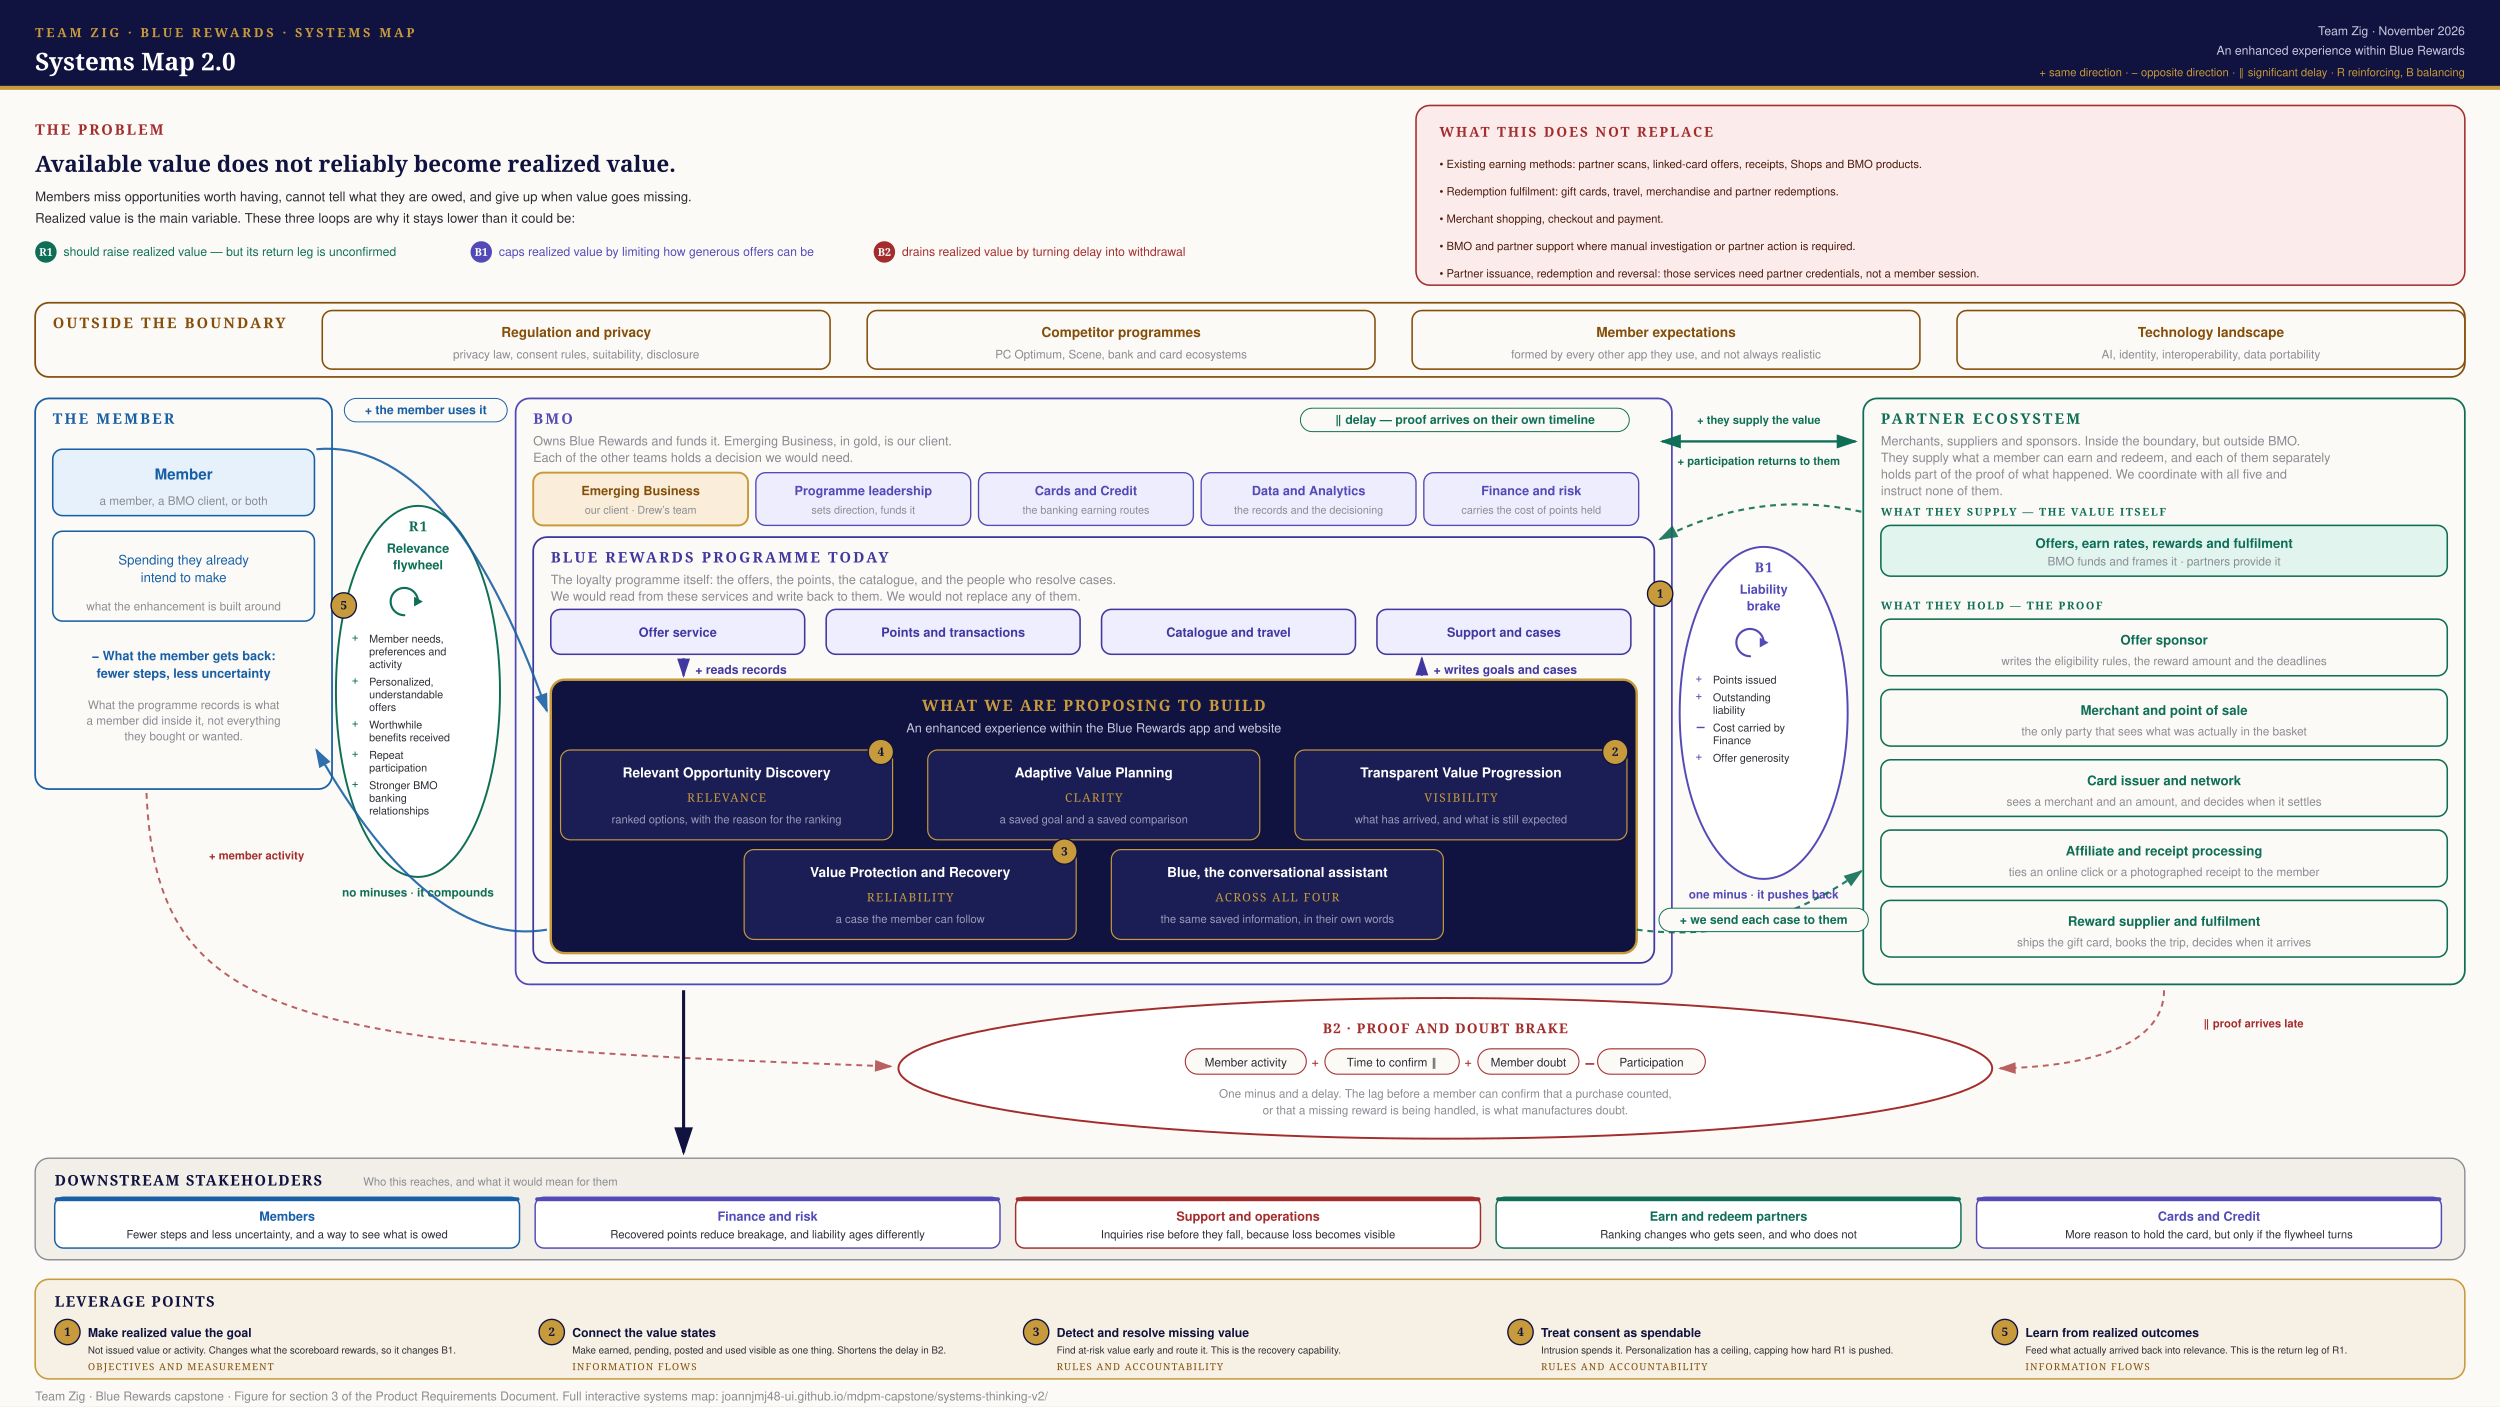
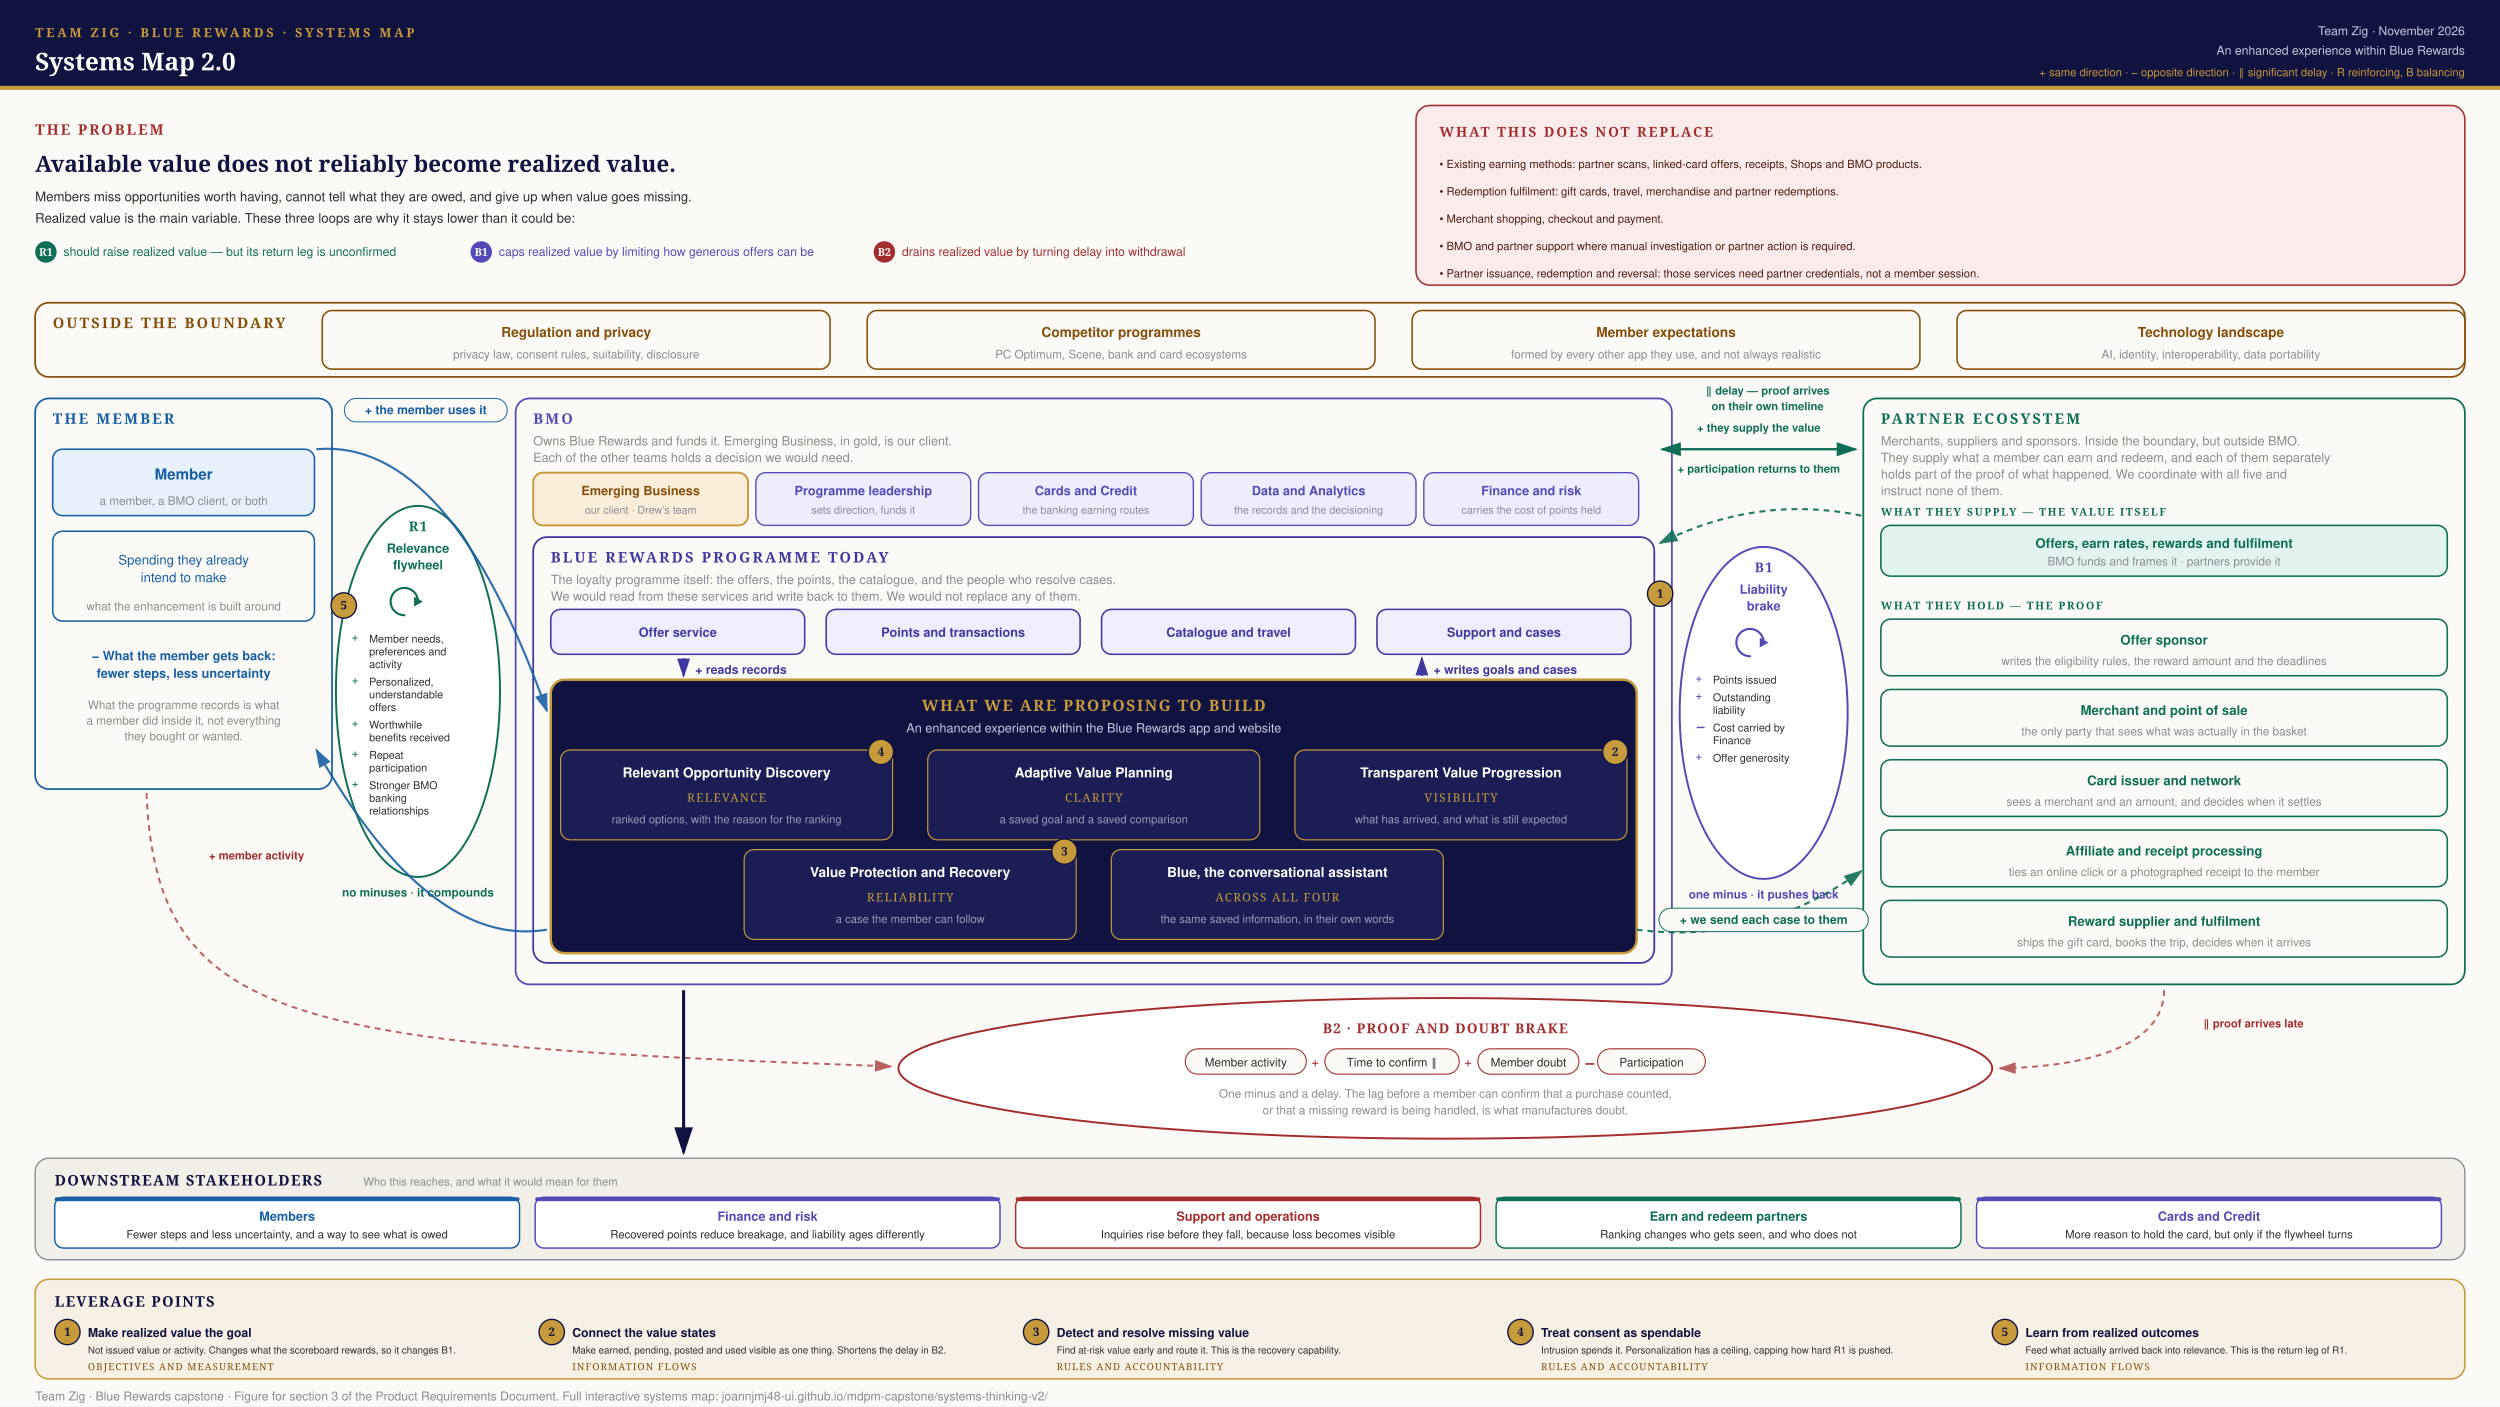
<svg xmlns="http://www.w3.org/2000/svg" width="2560" height="1440" viewBox="0 0 2560 1440">
  <defs>
    <marker id="ar_185FA5" markerWidth="10" markerHeight="10" refX="8" refY="3" orient="auto" markerUnits="strokeWidth">
      <path d="M0,0 L9,3 L0,6 Z" fill="#185FA5" />
    </marker>
    <marker id="as_185FA5" markerWidth="10" markerHeight="10" refX="1" refY="3" orient="auto" markerUnits="strokeWidth">
      <path d="M9,0 L0,3 L9,6 Z" fill="#185FA5" />
    </marker>
    <marker id="ar_534AB7" markerWidth="10" markerHeight="10" refX="8" refY="3" orient="auto" markerUnits="strokeWidth">
      <path d="M0,0 L9,3 L0,6 Z" fill="#534AB7" />
    </marker>
    <marker id="as_534AB7" markerWidth="10" markerHeight="10" refX="1" refY="3" orient="auto" markerUnits="strokeWidth">
      <path d="M9,0 L0,3 L9,6 Z" fill="#534AB7" />
    </marker>
    <marker id="ar_0F6E56" markerWidth="10" markerHeight="10" refX="8" refY="3" orient="auto" markerUnits="strokeWidth">
      <path d="M0,0 L9,3 L0,6 Z" fill="#0F6E56" />
    </marker>
    <marker id="as_0F6E56" markerWidth="10" markerHeight="10" refX="1" refY="3" orient="auto" markerUnits="strokeWidth">
      <path d="M9,0 L0,3 L9,6 Z" fill="#0F6E56" />
    </marker>
    <marker id="ar_854F0B" markerWidth="10" markerHeight="10" refX="8" refY="3" orient="auto" markerUnits="strokeWidth">
      <path d="M0,0 L9,3 L0,6 Z" fill="#854F0B" />
    </marker>
    <marker id="as_854F0B" markerWidth="10" markerHeight="10" refX="1" refY="3" orient="auto" markerUnits="strokeWidth">
      <path d="M9,0 L0,3 L9,6 Z" fill="#854F0B" />
    </marker>
    <marker id="ar_8a8a92" markerWidth="10" markerHeight="10" refX="8" refY="3" orient="auto" markerUnits="strokeWidth">
      <path d="M0,0 L9,3 L0,6 Z" fill="#8a8a92" />
    </marker>
    <marker id="as_8a8a92" markerWidth="10" markerHeight="10" refX="1" refY="3" orient="auto" markerUnits="strokeWidth">
      <path d="M9,0 L0,3 L9,6 Z" fill="#8a8a92" />
    </marker>
    <marker id="ar_C79A3B" markerWidth="10" markerHeight="10" refX="8" refY="3" orient="auto" markerUnits="strokeWidth">
      <path d="M0,0 L9,3 L0,6 Z" fill="#C79A3B" />
    </marker>
    <marker id="as_C79A3B" markerWidth="10" markerHeight="10" refX="1" refY="3" orient="auto" markerUnits="strokeWidth">
      <path d="M9,0 L0,3 L9,6 Z" fill="#C79A3B" />
    </marker>
    <marker id="ar_10123f" markerWidth="10" markerHeight="10" refX="8" refY="3" orient="auto" markerUnits="strokeWidth">
      <path d="M0,0 L9,3 L0,6 Z" fill="#10123f" />
    </marker>
    <marker id="as_10123f" markerWidth="10" markerHeight="10" refX="1" refY="3" orient="auto" markerUnits="strokeWidth">
      <path d="M9,0 L0,3 L9,6 Z" fill="#10123f" />
    </marker>
    <marker id="ar_A32D2D" markerWidth="10" markerHeight="10" refX="8" refY="3" orient="auto" markerUnits="strokeWidth">
      <path d="M0,0 L9,3 L0,6 Z" fill="#A32D2D" />
    </marker>
    <marker id="as_A32D2D" markerWidth="10" markerHeight="10" refX="1" refY="3" orient="auto" markerUnits="strokeWidth">
      <path d="M9,0 L0,3 L9,6 Z" fill="#A32D2D" />
    </marker>
    <marker id="ar_4038A0" markerWidth="10" markerHeight="10" refX="8" refY="3" orient="auto" markerUnits="strokeWidth">
      <path d="M0,0 L9,3 L0,6 Z" fill="#4038A0" />
    </marker>
    <marker id="as_4038A0" markerWidth="10" markerHeight="10" refX="1" refY="3" orient="auto" markerUnits="strokeWidth">
      <path d="M9,0 L0,3 L9,6 Z" fill="#4038A0" />
    </marker>
  </defs>
  <rect width="2560" height="1440" fill="#fbfaf6" />
  <rect width="2560" height="88" fill="#10123f" />
  <rect y="88" width="2560" height="4" fill="#C79A3B" />
  <text x="36" y="38" font-family="Georgia,serif" font-size="13" fill="#C79A3B" letter-spacing="2.8" font-weight="700">TEAM ZIG  ·  BLUE REWARDS  ·  SYSTEMS MAP</text>
  <text x="36" y="72" font-family="Georgia,serif" font-size="25" fill="#ffffff" font-weight="700">Systems Map 2.0</text>
  <text x="2524" y="36" text-anchor="end" font-family="Helvetica,Arial,sans-serif" font-size="12.5" fill="#c9c9e0">Team Zig · November 2026</text>
  <text x="2524" y="56" text-anchor="end" font-family="Helvetica,Arial,sans-serif" font-size="12.5" fill="#c9c9e0">An enhanced experience within Blue Rewards</text>
  <text x="2524" y="78" text-anchor="end" font-family="Helvetica,Arial,sans-serif" font-size="11.5" fill="#C79A3B">+ same direction · − opposite direction · ‖ significant delay · R reinforcing, B balancing</text>
  <text x="36" y="138" font-family="Georgia,serif" font-size="15" fill="#A32D2D" font-weight="700" letter-spacing="2">THE PROBLEM</text>
  <text x="36" y="176" font-family="Georgia,serif" font-size="23" fill="#10123f" font-weight="700">Available value does not reliably become realized value.</text>
  <text x="36" y="206" font-family="Helvetica,Arial,sans-serif" font-size="13.5" fill="#2b2b33">Members miss opportunities worth having, cannot tell what they are owed, and give up when value goes missing.</text>
  <text x="36" y="228" font-family="Helvetica,Arial,sans-serif" font-size="13.5" fill="#2b2b33">Realized value is the main variable. These three loops are why it stays lower than it could be:</text>
  <circle cx="47" cy="258" r="11" fill="#0F6E56" />
  <text x="47" y="262" text-anchor="middle" font-family="Georgia,serif" font-size="11" fill="#ffffff" font-weight="700">R1</text>
  <text x="65" y="262" font-family="Helvetica,Arial,sans-serif" font-size="12.5" fill="#0F6E56">should raise realized value — but its return leg is unconfirmed</text>
  <circle cx="492.8" cy="258" r="11" fill="#534AB7" />
  <text x="492.8" y="262" text-anchor="middle" font-family="Georgia,serif" font-size="11" fill="#ffffff" font-weight="700">B1</text>
  <text x="510.8" y="262" font-family="Helvetica,Arial,sans-serif" font-size="12.5" fill="#534AB7">caps realized value by limiting how generous offers can be</text>
  <circle cx="905.6" cy="258" r="11" fill="#A32D2D" />
  <text x="905.6" y="262" text-anchor="middle" font-family="Georgia,serif" font-size="11" fill="#ffffff" font-weight="700">B2</text>
  <text x="923.6" y="262" font-family="Helvetica,Arial,sans-serif" font-size="12.5" fill="#A32D2D">drains realized value by turning delay into withdrawal</text>
  <rect x="1450" y="108" width="1074" height="184" rx="14" fill="#FCEBEB" stroke="#A32D2D" stroke-width="1.6" />
  <text x="1474" y="140" font-family="Georgia,serif" font-size="14" fill="#A32D2D" font-weight="700" letter-spacing="2">WHAT THIS DOES NOT REPLACE</text>
  <text x="1474" y="172" font-family="Helvetica,Arial,sans-serif" font-size="11.5" fill="#4A1B0C">•  Existing earning methods: partner scans, linked-card offers, receipts, Shops and BMO products.</text>
  <text x="1474" y="200" font-family="Helvetica,Arial,sans-serif" font-size="11.5" fill="#4A1B0C">•  Redemption fulfilment: gift cards, travel, merchandise and partner redemptions.</text>
  <text x="1474" y="228" font-family="Helvetica,Arial,sans-serif" font-size="11.5" fill="#4A1B0C">•  Merchant shopping, checkout and payment.</text>
  <text x="1474" y="256" font-family="Helvetica,Arial,sans-serif" font-size="11.5" fill="#4A1B0C">•  BMO and partner support where manual investigation or partner action is required.</text>
  <text x="1474" y="284" font-family="Helvetica,Arial,sans-serif" font-size="11.5" fill="#4A1B0C">•  Partner issuance, redemption and reversal: those services need partner credentials, not a member session.</text>
  <rect x="36" y="310" width="2488" height="76" rx="14" fill="none" stroke="#854F0B" stroke-width="1.8" />
  <text x="54" y="336" font-family="Georgia,serif" font-size="15" fill="#854F0B" font-weight="700" letter-spacing="2.2">OUTSIDE THE BOUNDARY</text>
  <rect x="330" y="318" width="520" height="60" rx="10" fill="#fbfaf6" stroke="#854F0B" stroke-width="1.6" />
  <text x="590.0" y="345.0" text-anchor="middle" font-family="Helvetica,Arial,sans-serif" font-size="14" fill="#854F0B" font-weight="700">Regulation and privacy</text>
  <text x="590.0" y="367" text-anchor="middle" font-family="Helvetica,Arial,sans-serif" font-size="12" fill="#8a8a92">privacy law, consent rules, suitability, disclosure</text>
  <rect x="888" y="318" width="520" height="60" rx="10" fill="#fbfaf6" stroke="#854F0B" stroke-width="1.6" />
  <text x="1148.0" y="345.0" text-anchor="middle" font-family="Helvetica,Arial,sans-serif" font-size="14" fill="#854F0B" font-weight="700">Competitor programmes</text>
  <text x="1148.0" y="367" text-anchor="middle" font-family="Helvetica,Arial,sans-serif" font-size="12" fill="#8a8a92">PC Optimum, Scene, bank and card ecosystems</text>
  <rect x="1446" y="318" width="520" height="60" rx="10" fill="#fbfaf6" stroke="#854F0B" stroke-width="1.6" />
  <text x="1706.0" y="345.0" text-anchor="middle" font-family="Helvetica,Arial,sans-serif" font-size="14" fill="#854F0B" font-weight="700">Member expectations</text>
  <text x="1706.0" y="367" text-anchor="middle" font-family="Helvetica,Arial,sans-serif" font-size="12" fill="#8a8a92">formed by every other app they use, and not always realistic</text>
  <rect x="2004" y="318" width="520" height="60" rx="10" fill="#fbfaf6" stroke="#854F0B" stroke-width="1.6" />
  <text x="2264.0" y="345.0" text-anchor="middle" font-family="Helvetica,Arial,sans-serif" font-size="14" fill="#854F0B" font-weight="700">Technology landscape</text>
  <text x="2264.0" y="367" text-anchor="middle" font-family="Helvetica,Arial,sans-serif" font-size="12" fill="#8a8a92">AI, identity, interoperability, data portability</text>
  <rect x="36" y="408" width="304" height="400" rx="14" fill="none" stroke="#185FA5" stroke-width="1.8" />
  <text x="54" y="434" font-family="Georgia,serif" font-size="15" fill="#185FA5" font-weight="700" letter-spacing="2.2">THE MEMBER</text>
  <rect x="54" y="460" width="268" height="68" rx="10" fill="#E6F1FB" stroke="#185FA5" stroke-width="1.6" />
  <text x="188.0" y="491.0" text-anchor="middle" font-family="Helvetica,Arial,sans-serif" font-size="15.5" fill="#185FA5" font-weight="700">Member</text>
  <text x="188.0" y="517" text-anchor="middle" font-family="Helvetica,Arial,sans-serif" font-size="12" fill="#8a8a92">a member, a BMO client, or both</text>
  <rect x="54" y="544" width="268" height="92" rx="10" fill="#fbfaf6" stroke="#185FA5" stroke-width="1.6" />
  <text x="188.0" y="578.0" text-anchor="middle" font-family="Helvetica,Arial,sans-serif" font-size="13.5" fill="#185FA5" font-weight="400">Spending they already</text>
  <text x="188.0" y="596.0" text-anchor="middle" font-family="Helvetica,Arial,sans-serif" font-size="13.5" fill="#185FA5" font-weight="400">intend to make</text>
  <text x="188.0" y="625" text-anchor="middle" font-family="Helvetica,Arial,sans-serif" font-size="12" fill="#8a8a92">what the enhancement is built around</text>
  <text x="188" y="676" text-anchor="middle" font-family="Helvetica,Arial,sans-serif" font-size="13" fill="#185FA5" font-weight="700">−  What the member gets back:</text>
  <text x="188" y="694" text-anchor="middle" font-family="Helvetica,Arial,sans-serif" font-size="13" fill="#185FA5" font-weight="700">fewer steps, less uncertainty</text>
  <text x="188" y="726" text-anchor="middle" font-family="Helvetica,Arial,sans-serif" font-size="12" fill="#8a8a92">What the programme records is what</text>
  <text x="188" y="742" text-anchor="middle" font-family="Helvetica,Arial,sans-serif" font-size="12" fill="#8a8a92">a member did inside it, not everything</text>
  <text x="188" y="758" text-anchor="middle" font-family="Helvetica,Arial,sans-serif" font-size="12" fill="#8a8a92">they bought or wanted.</text>
  <ellipse cx="428" cy="708" rx="84" ry="190" fill="#ffffff" stroke="#0F6E56" stroke-width="2" />
  <text x="428" y="544" text-anchor="middle" font-family="Georgia,serif" font-size="14" fill="#0F6E56" font-weight="700" letter-spacing="1.2">R1</text>
  <text x="428" y="566" text-anchor="middle" font-family="Helvetica,Arial,sans-serif" font-size="13" fill="#0F6E56" font-weight="700">Relevance</text>
  <text x="428" y="583" text-anchor="middle" font-family="Helvetica,Arial,sans-serif" font-size="13" fill="#0F6E56" font-weight="700">flywheel</text>
  <path d="M414,630 A 14 14 0 1 1 428,616" fill="none" stroke="#0F6E56" stroke-width="2.2" stroke-linecap="round" />
  <path d="M424,611 L433,616 L424,621 Z" fill="#0F6E56" />
  <text x="360" y="658" font-family="Georgia,serif" font-size="13" fill="#0F6E56" font-weight="700">+</text>
  <text x="378" y="658" font-family="Helvetica,Arial,sans-serif" font-size="11" fill="#2b2b33">Member needs,</text>
  <text x="378" y="671" font-family="Helvetica,Arial,sans-serif" font-size="11" fill="#2b2b33">preferences and</text>
  <text x="378" y="684" font-family="Helvetica,Arial,sans-serif" font-size="11" fill="#2b2b33">activity</text>
  <text x="360" y="702" font-family="Georgia,serif" font-size="13" fill="#0F6E56" font-weight="700">+</text>
  <text x="378" y="702" font-family="Helvetica,Arial,sans-serif" font-size="11" fill="#2b2b33">Personalized,</text>
  <text x="378" y="715" font-family="Helvetica,Arial,sans-serif" font-size="11" fill="#2b2b33">understandable</text>
  <text x="378" y="728" font-family="Helvetica,Arial,sans-serif" font-size="11" fill="#2b2b33">offers</text>
  <text x="360" y="746" font-family="Georgia,serif" font-size="13" fill="#0F6E56" font-weight="700">+</text>
  <text x="378" y="746" font-family="Helvetica,Arial,sans-serif" font-size="11" fill="#2b2b33">Worthwhile</text>
  <text x="378" y="759" font-family="Helvetica,Arial,sans-serif" font-size="11" fill="#2b2b33">benefits received</text>
  <text x="360" y="777" font-family="Georgia,serif" font-size="13" fill="#0F6E56" font-weight="700">+</text>
  <text x="378" y="777" font-family="Helvetica,Arial,sans-serif" font-size="11" fill="#2b2b33">Repeat</text>
  <text x="378" y="790" font-family="Helvetica,Arial,sans-serif" font-size="11" fill="#2b2b33">participation</text>
  <text x="360" y="808" font-family="Georgia,serif" font-size="13" fill="#0F6E56" font-weight="700">+</text>
  <text x="378" y="808" font-family="Helvetica,Arial,sans-serif" font-size="11" fill="#2b2b33">Stronger BMO</text>
  <text x="378" y="821" font-family="Helvetica,Arial,sans-serif" font-size="11" fill="#2b2b33">banking</text>
  <text x="378" y="834" font-family="Helvetica,Arial,sans-serif" font-size="11" fill="#2b2b33">relationships</text>
  <text x="428" y="918" text-anchor="middle" font-family="Helvetica,Arial,sans-serif" font-size="12" fill="#0F6E56" font-weight="700">no minuses · it compounds</text>
  <rect x="528" y="408" width="1184" height="600" rx="14" fill="none" stroke="#534AB7" stroke-width="1.8" />
  <text x="546" y="434" font-family="Georgia,serif" font-size="15" fill="#534AB7" font-weight="700" letter-spacing="2.2">BMO</text>
  <text x="546" y="456" font-family="Helvetica,Arial,sans-serif" font-size="13" fill="#8a8a92">Owns Blue Rewards and funds it. Emerging Business, in gold, is our client.</text>
  <text x="546" y="473" font-family="Helvetica,Arial,sans-serif" font-size="13" fill="#8a8a92">Each of the other teams holds a decision we would need.</text>
  <rect x="546" y="484" width="220" height="54" rx="10" fill="#FAEEDA" stroke="#C79A3B" stroke-width="2" />
  <text x="656" y="507" text-anchor="middle" font-family="Helvetica,Arial,sans-serif" font-size="13" fill="#854F0B" font-weight="700">Emerging Business</text>
  <text x="656" y="526" text-anchor="middle" font-family="Helvetica,Arial,sans-serif" font-size="11" fill="#8a8a92">our client · Drew’s team</text>
  <rect x="774" y="484" width="220" height="54" rx="10" fill="#EEEDFE" stroke="#534AB7" stroke-width="1.4" />
  <text x="884" y="507" text-anchor="middle" font-family="Helvetica,Arial,sans-serif" font-size="13" fill="#534AB7" font-weight="700">Programme leadership</text>
  <text x="884" y="526" text-anchor="middle" font-family="Helvetica,Arial,sans-serif" font-size="11" fill="#8a8a92">sets direction, funds it</text>
  <rect x="1002" y="484" width="220" height="54" rx="10" fill="#EEEDFE" stroke="#534AB7" stroke-width="1.4" />
  <text x="1112" y="507" text-anchor="middle" font-family="Helvetica,Arial,sans-serif" font-size="13" fill="#534AB7" font-weight="700">Cards and Credit</text>
  <text x="1112" y="526" text-anchor="middle" font-family="Helvetica,Arial,sans-serif" font-size="11" fill="#8a8a92">the banking earning routes</text>
  <rect x="1230" y="484" width="220" height="54" rx="10" fill="#EEEDFE" stroke="#534AB7" stroke-width="1.4" />
  <text x="1340" y="507" text-anchor="middle" font-family="Helvetica,Arial,sans-serif" font-size="13" fill="#534AB7" font-weight="700">Data and Analytics</text>
  <text x="1340" y="526" text-anchor="middle" font-family="Helvetica,Arial,sans-serif" font-size="11" fill="#8a8a92">the records and the decisioning</text>
  <rect x="1458" y="484" width="220" height="54" rx="10" fill="#EEEDFE" stroke="#534AB7" stroke-width="1.4" />
  <text x="1568" y="507" text-anchor="middle" font-family="Helvetica,Arial,sans-serif" font-size="13" fill="#534AB7" font-weight="700">Finance and risk</text>
  <text x="1568" y="526" text-anchor="middle" font-family="Helvetica,Arial,sans-serif" font-size="11" fill="#8a8a92">carries the cost of points held</text>
  <rect x="546" y="550" width="1148" height="436" rx="14" fill="none" stroke="#4038A0" stroke-width="1.8" />
  <text x="564" y="576" font-family="Georgia,serif" font-size="15" fill="#4038A0" font-weight="700" letter-spacing="2.2">BLUE REWARDS PROGRAMME TODAY</text>
  <text x="564" y="598" font-family="Helvetica,Arial,sans-serif" font-size="13" fill="#8a8a92">The loyalty programme itself: the offers, the points, the catalogue, and the people who resolve cases.</text>
  <text x="564" y="615" font-family="Helvetica,Arial,sans-serif" font-size="13" fill="#8a8a92">We would read from these services and write back to them. We would not replace any of them.</text>
  <rect x="564" y="624" width="260" height="46" rx="10" fill="#EFEEFE" stroke="#4038A0" stroke-width="1.6" />
  <text x="694.0" y="652.0" text-anchor="middle" font-family="Helvetica,Arial,sans-serif" font-size="13" fill="#4038A0" font-weight="700">Offer service</text>
  <rect x="846" y="624" width="260" height="46" rx="10" fill="#EFEEFE" stroke="#4038A0" stroke-width="1.6" />
  <text x="976.0" y="652.0" text-anchor="middle" font-family="Helvetica,Arial,sans-serif" font-size="13" fill="#4038A0" font-weight="700">Points and transactions</text>
  <rect x="1128" y="624" width="260" height="46" rx="10" fill="#EFEEFE" stroke="#4038A0" stroke-width="1.6" />
  <text x="1258.0" y="652.0" text-anchor="middle" font-family="Helvetica,Arial,sans-serif" font-size="13" fill="#4038A0" font-weight="700">Catalogue and travel</text>
  <rect x="1410" y="624" width="260" height="46" rx="10" fill="#EFEEFE" stroke="#4038A0" stroke-width="1.6" />
  <text x="1540.0" y="652.0" text-anchor="middle" font-family="Helvetica,Arial,sans-serif" font-size="13" fill="#4038A0" font-weight="700">Support and cases</text>
  <rect x="564" y="696" width="1112" height="280" rx="14" fill="#10123f" stroke="#C79A3B" stroke-width="2.5" />
  <text x="1120" y="728" text-anchor="middle" font-family="Georgia,serif" font-size="16" fill="#C79A3B" font-weight="700" letter-spacing="1.6">WHAT WE ARE PROPOSING TO BUILD</text>
  <text x="1120" y="750" text-anchor="middle" font-family="Helvetica,Arial,sans-serif" font-size="13" fill="#c9c9e0">An enhanced experience within the Blue Rewards app and website</text>
  <rect x="574" y="768" width="340" height="92" rx="10" fill="#1b1e55" stroke="#C79A3B" stroke-width="1.2" />
  <text x="744" y="796" text-anchor="middle" font-family="Helvetica,Arial,sans-serif" font-size="14" fill="#ffffff" font-weight="700">Relevant Opportunity Discovery</text>
  <text x="744" y="821" text-anchor="middle" font-family="Georgia,serif" font-size="12" fill="#C79A3B" letter-spacing="1.4">RELEVANCE</text>
  <text x="744" y="843" text-anchor="middle" font-family="Helvetica,Arial,sans-serif" font-size="11.5" fill="#9a9ab8">ranked options, with the reason for the ranking</text>
  <rect x="950" y="768" width="340" height="92" rx="10" fill="#1b1e55" stroke="#C79A3B" stroke-width="1.2" />
  <text x="1120" y="796" text-anchor="middle" font-family="Helvetica,Arial,sans-serif" font-size="14" fill="#ffffff" font-weight="700">Adaptive Value Planning</text>
  <text x="1120" y="821" text-anchor="middle" font-family="Georgia,serif" font-size="12" fill="#C79A3B" letter-spacing="1.4">CLARITY</text>
  <text x="1120" y="843" text-anchor="middle" font-family="Helvetica,Arial,sans-serif" font-size="11.5" fill="#9a9ab8">a saved goal and a saved comparison</text>
  <rect x="1326" y="768" width="340" height="92" rx="10" fill="#1b1e55" stroke="#C79A3B" stroke-width="1.2" />
  <text x="1496" y="796" text-anchor="middle" font-family="Helvetica,Arial,sans-serif" font-size="14" fill="#ffffff" font-weight="700">Transparent Value Progression</text>
  <text x="1496" y="821" text-anchor="middle" font-family="Georgia,serif" font-size="12" fill="#C79A3B" letter-spacing="1.4">VISIBILITY</text>
  <text x="1496" y="843" text-anchor="middle" font-family="Helvetica,Arial,sans-serif" font-size="11.5" fill="#9a9ab8">what has arrived, and what is still expected</text>
  <rect x="762" y="870" width="340" height="92" rx="10" fill="#1b1e55" stroke="#C79A3B" stroke-width="1.2" />
  <text x="932" y="898" text-anchor="middle" font-family="Helvetica,Arial,sans-serif" font-size="14" fill="#ffffff" font-weight="700">Value Protection and Recovery</text>
  <text x="932" y="923" text-anchor="middle" font-family="Georgia,serif" font-size="12" fill="#C79A3B" letter-spacing="1.4">RELIABILITY</text>
  <text x="932" y="945" text-anchor="middle" font-family="Helvetica,Arial,sans-serif" font-size="11.5" fill="#9a9ab8">a case the member can follow</text>
  <rect x="1138" y="870" width="340" height="92" rx="10" fill="#1b1e55" stroke="#C79A3B" stroke-width="1.2" />
  <text x="1308" y="898" text-anchor="middle" font-family="Helvetica,Arial,sans-serif" font-size="14" fill="#ffffff" font-weight="700">Blue, the conversational assistant</text>
  <text x="1308" y="923" text-anchor="middle" font-family="Georgia,serif" font-size="12" fill="#C79A3B" letter-spacing="1.4">ACROSS ALL FOUR</text>
  <text x="1308" y="945" text-anchor="middle" font-family="Helvetica,Arial,sans-serif" font-size="11.5" fill="#9a9ab8">the same saved information, in their own words</text>
  <ellipse cx="1806" cy="730" rx="86" ry="170" fill="#ffffff" stroke="#534AB7" stroke-width="2" />
  <text x="1806" y="586" text-anchor="middle" font-family="Georgia,serif" font-size="14" fill="#534AB7" font-weight="700" letter-spacing="1.2">B1</text>
  <text x="1806" y="608" text-anchor="middle" font-family="Helvetica,Arial,sans-serif" font-size="13" fill="#534AB7" font-weight="700">Liability</text>
  <text x="1806" y="625" text-anchor="middle" font-family="Helvetica,Arial,sans-serif" font-size="13" fill="#534AB7" font-weight="700">brake</text>
  <path d="M1792,672 A 14 14 0 1 1 1806,658" fill="none" stroke="#534AB7" stroke-width="2.2" stroke-linecap="round" />
  <path d="M1802,653 L1811,658 L1802,663 Z" fill="#534AB7" />
  <text x="1736" y="700" font-family="Georgia,serif" font-size="13" fill="#534AB7" font-weight="700">+</text>
  <text x="1754" y="700" font-family="Helvetica,Arial,sans-serif" font-size="11" fill="#2b2b33">Points issued</text>
  <text x="1736" y="718" font-family="Georgia,serif" font-size="13" fill="#534AB7" font-weight="700">+</text>
  <text x="1754" y="718" font-family="Helvetica,Arial,sans-serif" font-size="11" fill="#2b2b33">Outstanding</text>
  <text x="1754" y="731" font-family="Helvetica,Arial,sans-serif" font-size="11" fill="#2b2b33">liability</text>
  <text x="1736" y="749" font-family="Georgia,serif" font-size="13" fill="#534AB7" font-weight="700">−</text>
  <text x="1754" y="749" font-family="Helvetica,Arial,sans-serif" font-size="11" fill="#2b2b33">Cost carried by</text>
  <text x="1754" y="762" font-family="Helvetica,Arial,sans-serif" font-size="11" fill="#2b2b33">Finance</text>
  <text x="1736" y="780" font-family="Georgia,serif" font-size="13" fill="#534AB7" font-weight="700">+</text>
  <text x="1754" y="780" font-family="Helvetica,Arial,sans-serif" font-size="11" fill="#2b2b33">Offer generosity</text>
  <text x="1806" y="920" text-anchor="middle" font-family="Helvetica,Arial,sans-serif" font-size="12" fill="#534AB7" font-weight="700">one minus · it pushes back</text>
  <rect x="1908" y="408" width="616" height="600" rx="14" fill="none" stroke="#0F6E56" stroke-width="1.8" />
  <text x="1926" y="434" font-family="Georgia,serif" font-size="15" fill="#0F6E56" font-weight="700" letter-spacing="2.2">PARTNER ECOSYSTEM</text>
  <text x="1926" y="456" font-family="Helvetica,Arial,sans-serif" font-size="13" fill="#8a8a92">Merchants, suppliers and sponsors. Inside the boundary, but outside BMO.</text>
  <text x="1926" y="473" font-family="Helvetica,Arial,sans-serif" font-size="13" fill="#8a8a92">They supply what a member can earn and redeem, and each of them separately</text>
  <text x="1926" y="490" font-family="Helvetica,Arial,sans-serif" font-size="13" fill="#8a8a92">holds part of the proof of what happened. We coordinate with all five and</text>
  <text x="1926" y="507" font-family="Helvetica,Arial,sans-serif" font-size="13" fill="#8a8a92">instruct none of them.</text>
  <text x="1926" y="528" font-family="Georgia,serif" font-size="11" fill="#0F6E56" font-weight="700" letter-spacing="1.6">WHAT THEY SUPPLY — THE VALUE ITSELF</text>
  <rect x="1926" y="538" width="580" height="52" rx="10" fill="#E1F5EE" stroke="#0F6E56" stroke-width="1.6" />
  <text x="2216.0" y="561.0" text-anchor="middle" font-family="Helvetica,Arial,sans-serif" font-size="13.5" fill="#0F6E56" font-weight="700">Offers, earn rates, rewards and fulfilment</text>
  <text x="2216.0" y="579" text-anchor="middle" font-family="Helvetica,Arial,sans-serif" font-size="12" fill="#8a8a92">BMO funds and frames it · partners provide it</text>
  <text x="1926" y="624" font-family="Georgia,serif" font-size="11" fill="#0F6E56" font-weight="700" letter-spacing="1.6">WHAT THEY HOLD — THE PROOF</text>
  <rect x="1926" y="634" width="580" height="58" rx="10" fill="#fbfaf6" stroke="#0F6E56" stroke-width="1.6" />
  <text x="2216.0" y="660.0" text-anchor="middle" font-family="Helvetica,Arial,sans-serif" font-size="13.5" fill="#0F6E56" font-weight="700">Offer sponsor</text>
  <text x="2216.0" y="681" text-anchor="middle" font-family="Helvetica,Arial,sans-serif" font-size="12" fill="#8a8a92">writes the eligibility rules, the reward amount and the deadlines</text>
  <rect x="1926" y="706" width="580" height="58" rx="10" fill="#fbfaf6" stroke="#0F6E56" stroke-width="1.6" />
  <text x="2216.0" y="732.0" text-anchor="middle" font-family="Helvetica,Arial,sans-serif" font-size="13.5" fill="#0F6E56" font-weight="700">Merchant and point of sale</text>
  <text x="2216.0" y="753" text-anchor="middle" font-family="Helvetica,Arial,sans-serif" font-size="12" fill="#8a8a92">the only party that sees what was actually in the basket</text>
  <rect x="1926" y="778" width="580" height="58" rx="10" fill="#fbfaf6" stroke="#0F6E56" stroke-width="1.6" />
  <text x="2216.0" y="804.0" text-anchor="middle" font-family="Helvetica,Arial,sans-serif" font-size="13.5" fill="#0F6E56" font-weight="700">Card issuer and network</text>
  <text x="2216.0" y="825" text-anchor="middle" font-family="Helvetica,Arial,sans-serif" font-size="12" fill="#8a8a92">sees a merchant and an amount, and decides when it settles</text>
  <rect x="1926" y="850" width="580" height="58" rx="10" fill="#fbfaf6" stroke="#0F6E56" stroke-width="1.6" />
  <text x="2216.0" y="876.0" text-anchor="middle" font-family="Helvetica,Arial,sans-serif" font-size="13.5" fill="#0F6E56" font-weight="700">Affiliate and receipt processing</text>
  <text x="2216.0" y="897" text-anchor="middle" font-family="Helvetica,Arial,sans-serif" font-size="12" fill="#8a8a92">ties an online click or a photographed receipt to the member</text>
  <rect x="1926" y="922" width="580" height="58" rx="10" fill="#fbfaf6" stroke="#0F6E56" stroke-width="1.6" />
  <text x="2216.0" y="948.0" text-anchor="middle" font-family="Helvetica,Arial,sans-serif" font-size="13.5" fill="#0F6E56" font-weight="700">Reward supplier and fulfilment</text>
  <text x="2216.0" y="969" text-anchor="middle" font-family="Helvetica,Arial,sans-serif" font-size="12" fill="#8a8a92">ships the gift card, books the trip, decides when it arrives</text>
  <path d="M324,460 Q460,448 560,728" fill="none" stroke="#185FA5" stroke-width="2.2" marker-end="url(#ar_185FA5)" opacity="0.9" />
  <rect x="352.6" y="408" width="166.8" height="24" rx="12" fill="#fbfaf6" stroke="#185FA5" stroke-width="1" />
  <text x="436" y="424" text-anchor="middle" font-family="Helvetica,Arial,sans-serif" font-size="12.5" fill="#185FA5" font-weight="700">+  the member uses it</text>
  <path d="M560,952 Q440,972 324,768" fill="none" stroke="#185FA5" stroke-width="2.2" marker-end="url(#ar_185FA5)" opacity="0.9" />
  <line x1="700" y1="674" x2="700" y2="692" stroke="#4038A0" stroke-width="2.2" marker-end="url(#ar_4038A0)" />
  <text x="712" y="690" font-family="Helvetica,Arial,sans-serif" font-size="12.5" fill="#4038A0" font-weight="700">+  reads records</text>
  <line x1="1456" y1="692" x2="1456" y2="674" stroke="#4038A0" stroke-width="2.2" marker-end="url(#ar_4038A0)" />
  <text x="1468" y="690" font-family="Helvetica,Arial,sans-serif" font-size="12.5" fill="#4038A0" font-weight="700">+  writes goals and cases</text>
-   <path d="M1900,452 L1702,452" fill="none" stroke="#0F6E56" stroke-width="2.4" marker-start="url(#as_0F6E56)" marker-end="url(#ar_0F6E56)" />
-   <text x="1801" y="434" text-anchor="middle" font-family="Helvetica,Arial,sans-serif" font-size="11.5" fill="#0F6E56" font-weight="700">+  they supply the value</text>
-   <text x="1801" y="476" text-anchor="middle" font-family="Helvetica,Arial,sans-serif" font-size="11.5" fill="#0F6E56" font-weight="700">+  participation returns to them</text>
-   <path d="M1906,524 Q1800,500 1700,552" fill="none" stroke="#0F6E56" stroke-width="2.2" stroke-dasharray="6 5" marker-end="url(#ar_0F6E56)" opacity="0.9" />
-   <rect x="1331.6" y="418" width="336.8" height="24" rx="12" fill="#fbfaf6" stroke="#0F6E56" stroke-width="1" />
-   <text x="1500" y="434" text-anchor="middle" font-family="Helvetica,Arial,sans-serif" font-size="12.5" fill="#0F6E56" font-weight="700">‖  delay — proof arrives on their own timeline</text>
+   <text x="1810" y="404" text-anchor="middle" font-family="Helvetica,Arial,sans-serif" font-size="11.5" fill="#0F6E56" font-weight="700">‖  delay — proof arrives</text>
+   <text x="1810" y="420" text-anchor="middle" font-family="Helvetica,Arial,sans-serif" font-size="11.5" fill="#0F6E56" font-weight="700">on their own timeline</text>
+   <path d="M1900,460 L1702,460" fill="none" stroke="#0F6E56" stroke-width="2.4" marker-start="url(#as_0F6E56)" marker-end="url(#ar_0F6E56)" />
+   <text x="1801" y="442" text-anchor="middle" font-family="Helvetica,Arial,sans-serif" font-size="11.5" fill="#0F6E56" font-weight="700">+  they supply the value</text>
+   <text x="1801" y="484" text-anchor="middle" font-family="Helvetica,Arial,sans-serif" font-size="11.5" fill="#0F6E56" font-weight="700">+  participation returns to them</text>
+   <path d="M1906,528 Q1800,506 1700,556" fill="none" stroke="#0F6E56" stroke-width="2.2" stroke-dasharray="6 5" marker-end="url(#ar_0F6E56)" opacity="0.9" />
  <path d="M1676,952 Q1800,968 1906,892" fill="none" stroke="#0F6E56" stroke-width="2.2" stroke-dasharray="6 5" marker-end="url(#ar_0F6E56)" opacity="0.9" />
  <rect x="1698.8" y="930" width="214.4" height="24" rx="12" fill="#fbfaf6" stroke="#0F6E56" stroke-width="1" />
  <text x="1806" y="946" text-anchor="middle" font-family="Helvetica,Arial,sans-serif" font-size="12.5" fill="#0F6E56" font-weight="700">+  we send each case to them</text>
  <circle cx="1700" cy="608" r="13" fill="#C79A3B" stroke="#10123f" stroke-width="1.4" />
  <text x="1700" y="612" text-anchor="middle" font-family="Georgia,serif" font-size="12" fill="#10123f" font-weight="700">1</text>
  <circle cx="1654" cy="770" r="13" fill="#C79A3B" stroke="#10123f" stroke-width="1.4" />
  <text x="1654" y="774" text-anchor="middle" font-family="Georgia,serif" font-size="12" fill="#10123f" font-weight="700">2</text>
  <circle cx="1090" cy="872" r="13" fill="#C79A3B" stroke="#10123f" stroke-width="1.4" />
  <text x="1090" y="876" text-anchor="middle" font-family="Georgia,serif" font-size="12" fill="#10123f" font-weight="700">3</text>
  <circle cx="902" cy="770" r="13" fill="#C79A3B" stroke="#10123f" stroke-width="1.4" />
  <text x="902" y="774" text-anchor="middle" font-family="Georgia,serif" font-size="12" fill="#10123f" font-weight="700">4</text>
  <circle cx="352" cy="620" r="13" fill="#C79A3B" stroke="#10123f" stroke-width="1.4" />
  <text x="352" y="624" text-anchor="middle" font-family="Georgia,serif" font-size="12" fill="#10123f" font-weight="700">5</text>
  <ellipse cx="1480" cy="1094" rx="560" ry="72" fill="#ffffff" stroke="#A32D2D" stroke-width="2" />
  <path d="M150,812 C160,1050 300,1070 912,1092" fill="none" stroke="#A32D2D" stroke-width="2" stroke-dasharray="6 5" marker-end="url(#ar_A32D2D)" opacity="0.75" />
  <text x="214" y="880" font-family="Helvetica,Arial,sans-serif" font-size="11.5" fill="#A32D2D" font-weight="700">+  member activity</text>
  <path d="M2216,1014 C2216,1066 2150,1092 2048,1094" fill="none" stroke="#A32D2D" stroke-width="2" stroke-dasharray="6 5" marker-end="url(#ar_A32D2D)" opacity="0.75" />
  <text x="2256" y="1052" font-family="Helvetica,Arial,sans-serif" font-size="11.5" fill="#A32D2D" font-weight="700">‖  proof arrives late</text>
  <text x="1480" y="1058" text-anchor="middle" font-family="Georgia,serif" font-size="14" fill="#A32D2D" font-weight="700" letter-spacing="1.2">B2  ·  PROOF AND DOUBT BRAKE</text>
  <rect x="1213.7" y="1074" width="124.0" height="26" rx="13" fill="#fbfaf6" stroke="#A32D2D" stroke-width="1.1" />
  <text x="1275.7" y="1092" text-anchor="middle" font-family="Helvetica,Arial,sans-serif" font-size="12" fill="#2b2b33">Member activity</text>
  <text x="1342.7" y="1094" font-family="Georgia,serif" font-size="14.5" fill="#A32D2D" font-weight="700">+</text>
  <rect x="1356.7" y="1074" width="137.6" height="26" rx="13" fill="#fbfaf6" stroke="#A32D2D" stroke-width="1.1" />
  <text x="1425.5" y="1092" text-anchor="middle" font-family="Helvetica,Arial,sans-serif" font-size="12" fill="#2b2b33">Time to confirm ‖</text>
  <text x="1499.3" y="1094" font-family="Georgia,serif" font-size="14.5" fill="#A32D2D" font-weight="700">+</text>
  <rect x="1513.3" y="1074" width="103.6" height="26" rx="13" fill="#fbfaf6" stroke="#A32D2D" stroke-width="1.1" />
  <text x="1565.1" y="1092" text-anchor="middle" font-family="Helvetica,Arial,sans-serif" font-size="12" fill="#2b2b33">Member doubt</text>
  <text x="1621.9" y="1094" font-family="Georgia,serif" font-size="14.5" fill="#A32D2D" font-weight="700">−</text>
  <rect x="1635.9" y="1074" width="110.4" height="26" rx="13" fill="#fbfaf6" stroke="#A32D2D" stroke-width="1.1" />
  <text x="1691.1" y="1092" text-anchor="middle" font-family="Helvetica,Arial,sans-serif" font-size="12" fill="#2b2b33">Participation</text>
  <text x="1480" y="1124" text-anchor="middle" font-family="Helvetica,Arial,sans-serif" font-size="12" fill="#8a8a92">One minus and a delay. The lag before a member can confirm that a purchase counted,</text>
  <text x="1480" y="1141" text-anchor="middle" font-family="Helvetica,Arial,sans-serif" font-size="12" fill="#8a8a92">or that a missing reward is being handled, is what manufactures doubt.</text>
  <line x1="700" y1="1014" x2="700" y2="1180" stroke="#10123f" stroke-width="3.2" marker-end="url(#ar_10123f)" />
  <rect x="36" y="1186" width="2488" height="104" rx="14" fill="#F1EFE8" stroke="#8a8a92" stroke-width="1.4" />
  <text x="56" y="1214" font-family="Georgia,serif" font-size="15" fill="#10123f" font-weight="700" letter-spacing="1.4">DOWNSTREAM STAKEHOLDERS</text>
  <text x="372" y="1214" font-family="Helvetica,Arial,sans-serif" font-size="11.5" fill="#8a8a92">Who this reaches, and what it would mean for them</text>
  <rect x="56" y="1226" width="476" height="52" rx="9" fill="#ffffff" stroke="#185FA5" stroke-width="1.5" />
  <rect x="56" y="1226" width="476" height="4" rx="2" fill="#185FA5" />
  <text x="294" y="1250" text-anchor="middle" font-family="Helvetica,Arial,sans-serif" font-size="13" fill="#185FA5" font-weight="700">Members</text>
  <text x="294" y="1268" text-anchor="middle" font-family="Helvetica,Arial,sans-serif" font-size="11.5" fill="#2b2b33">Fewer steps and less uncertainty, and a way to see what is owed</text>
  <rect x="548" y="1226" width="476" height="52" rx="9" fill="#ffffff" stroke="#534AB7" stroke-width="1.5" />
  <rect x="548" y="1226" width="476" height="4" rx="2" fill="#534AB7" />
  <text x="786" y="1250" text-anchor="middle" font-family="Helvetica,Arial,sans-serif" font-size="13" fill="#534AB7" font-weight="700">Finance and risk</text>
  <text x="786" y="1268" text-anchor="middle" font-family="Helvetica,Arial,sans-serif" font-size="11.5" fill="#2b2b33">Recovered points reduce breakage, and liability ages differently</text>
  <rect x="1040" y="1226" width="476" height="52" rx="9" fill="#ffffff" stroke="#A32D2D" stroke-width="1.5" />
  <rect x="1040" y="1226" width="476" height="4" rx="2" fill="#A32D2D" />
  <text x="1278" y="1250" text-anchor="middle" font-family="Helvetica,Arial,sans-serif" font-size="13" fill="#A32D2D" font-weight="700">Support and operations</text>
  <text x="1278" y="1268" text-anchor="middle" font-family="Helvetica,Arial,sans-serif" font-size="11.5" fill="#2b2b33">Inquiries rise before they fall, because loss becomes visible</text>
  <rect x="1532" y="1226" width="476" height="52" rx="9" fill="#ffffff" stroke="#0F6E56" stroke-width="1.5" />
  <rect x="1532" y="1226" width="476" height="4" rx="2" fill="#0F6E56" />
  <text x="1770" y="1250" text-anchor="middle" font-family="Helvetica,Arial,sans-serif" font-size="13" fill="#0F6E56" font-weight="700">Earn and redeem partners</text>
  <text x="1770" y="1268" text-anchor="middle" font-family="Helvetica,Arial,sans-serif" font-size="11.5" fill="#2b2b33">Ranking changes who gets seen, and who does not</text>
  <rect x="2024" y="1226" width="476" height="52" rx="9" fill="#ffffff" stroke="#534AB7" stroke-width="1.5" />
  <rect x="2024" y="1226" width="476" height="4" rx="2" fill="#534AB7" />
  <text x="2262" y="1250" text-anchor="middle" font-family="Helvetica,Arial,sans-serif" font-size="13" fill="#534AB7" font-weight="700">Cards and Credit</text>
  <text x="2262" y="1268" text-anchor="middle" font-family="Helvetica,Arial,sans-serif" font-size="11.5" fill="#2b2b33">More reason to hold the card, but only if the flywheel turns</text>
  <rect x="36" y="1310" width="2488" height="102" rx="14" fill="#F6F1E4" stroke="#C79A3B" stroke-width="1.6" />
  <text x="56" y="1338" font-family="Georgia,serif" font-size="15" fill="#10123f" font-weight="700" letter-spacing="1.4">LEVERAGE POINTS</text>
  <circle cx="69" cy="1364" r="13" fill="#C79A3B" stroke="#10123f" stroke-width="1.4" />
  <text x="69" y="1368" text-anchor="middle" font-family="Georgia,serif" font-size="12" fill="#10123f" font-weight="700">1</text>
  <text x="90" y="1369" font-family="Helvetica,Arial,sans-serif" font-size="12.5" fill="#10123f" font-weight="700">Make realized value the goal</text>
  <text x="90" y="1386" font-family="Helvetica,Arial,sans-serif" font-size="10" fill="#2b2b33">Not issued value or activity. Changes what the scoreboard rewards, so it changes B1.</text>
  <text x="90" y="1403" font-family="Georgia,serif" font-size="10" fill="#854F0B" letter-spacing="1.1">OBJECTIVES AND MEASUREMENT</text>
  <circle cx="565" cy="1364" r="13" fill="#C79A3B" stroke="#10123f" stroke-width="1.4" />
  <text x="565" y="1368" text-anchor="middle" font-family="Georgia,serif" font-size="12" fill="#10123f" font-weight="700">2</text>
  <text x="586" y="1369" font-family="Helvetica,Arial,sans-serif" font-size="12.5" fill="#10123f" font-weight="700">Connect the value states</text>
  <text x="586" y="1386" font-family="Helvetica,Arial,sans-serif" font-size="10" fill="#2b2b33">Make earned, pending, posted and used visible as one thing. Shortens the delay in B2.</text>
  <text x="586" y="1403" font-family="Georgia,serif" font-size="10" fill="#854F0B" letter-spacing="1.1">INFORMATION FLOWS</text>
  <circle cx="1061" cy="1364" r="13" fill="#C79A3B" stroke="#10123f" stroke-width="1.4" />
  <text x="1061" y="1368" text-anchor="middle" font-family="Georgia,serif" font-size="12" fill="#10123f" font-weight="700">3</text>
  <text x="1082" y="1369" font-family="Helvetica,Arial,sans-serif" font-size="12.5" fill="#10123f" font-weight="700">Detect and resolve missing value</text>
  <text x="1082" y="1386" font-family="Helvetica,Arial,sans-serif" font-size="10" fill="#2b2b33">Find at-risk value early and route it. This is the recovery capability.</text>
  <text x="1082" y="1403" font-family="Georgia,serif" font-size="10" fill="#854F0B" letter-spacing="1.1">RULES AND ACCOUNTABILITY</text>
  <circle cx="1557" cy="1364" r="13" fill="#C79A3B" stroke="#10123f" stroke-width="1.4" />
  <text x="1557" y="1368" text-anchor="middle" font-family="Georgia,serif" font-size="12" fill="#10123f" font-weight="700">4</text>
  <text x="1578" y="1369" font-family="Helvetica,Arial,sans-serif" font-size="12.5" fill="#10123f" font-weight="700">Treat consent as spendable</text>
  <text x="1578" y="1386" font-family="Helvetica,Arial,sans-serif" font-size="10" fill="#2b2b33">Intrusion spends it. Personalization has a ceiling, capping how hard R1 is pushed.</text>
  <text x="1578" y="1403" font-family="Georgia,serif" font-size="10" fill="#854F0B" letter-spacing="1.1">RULES AND ACCOUNTABILITY</text>
  <circle cx="2053" cy="1364" r="13" fill="#C79A3B" stroke="#10123f" stroke-width="1.4" />
  <text x="2053" y="1368" text-anchor="middle" font-family="Georgia,serif" font-size="12" fill="#10123f" font-weight="700">5</text>
  <text x="2074" y="1369" font-family="Helvetica,Arial,sans-serif" font-size="12.5" fill="#10123f" font-weight="700">Learn from realized outcomes</text>
  <text x="2074" y="1386" font-family="Helvetica,Arial,sans-serif" font-size="10" fill="#2b2b33">Feed what actually arrived back into relevance. This is the return leg of R1.</text>
  <text x="2074" y="1403" font-family="Georgia,serif" font-size="10" fill="#854F0B" letter-spacing="1.1">INFORMATION FLOWS</text>
  <text x="36" y="1434" font-family="Helvetica,Arial,sans-serif" font-size="12.5" fill="#8a8a92">Team Zig · Blue Rewards capstone · Figure for section 3 of the Product Requirements Document. Full interactive systems map: joannjmj48-ui.github.io/mdpm-capstone/systems-thinking-v2/</text>
</svg>
